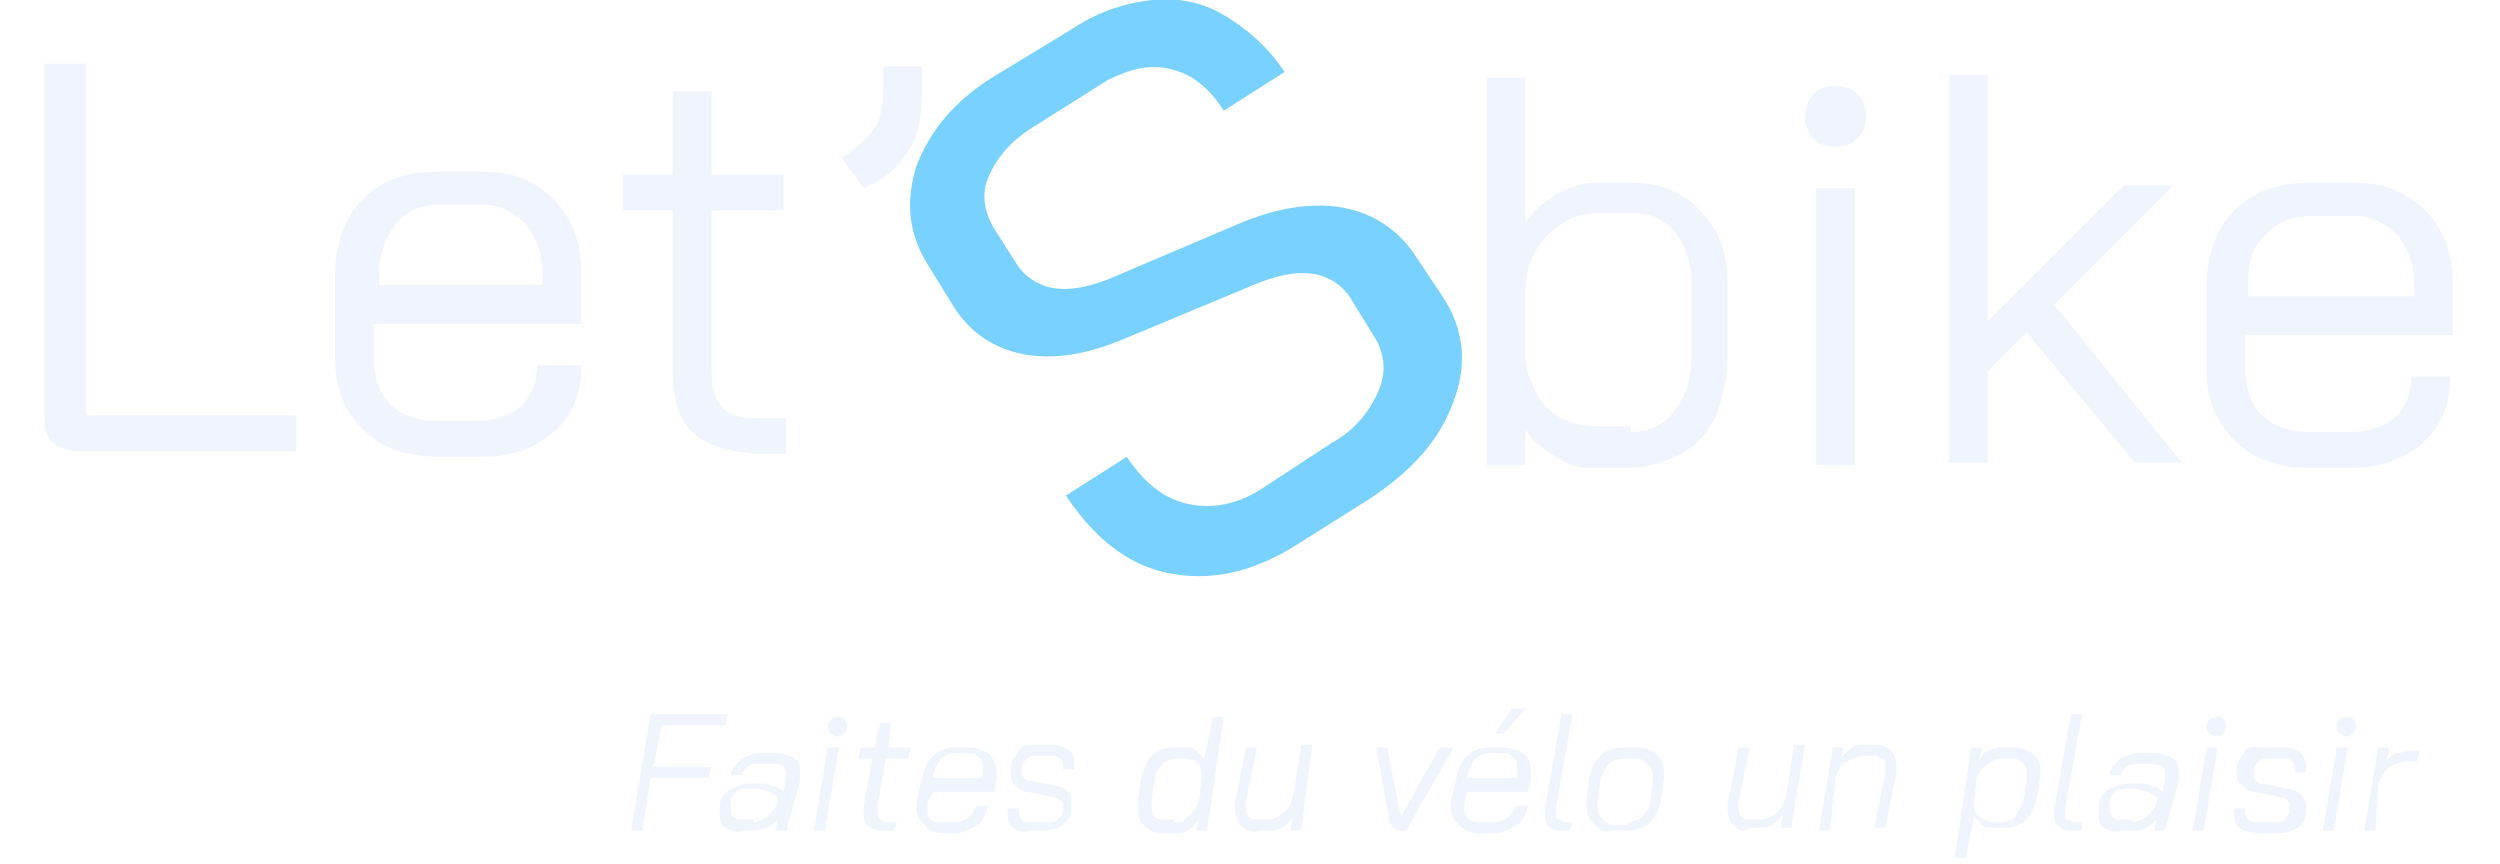
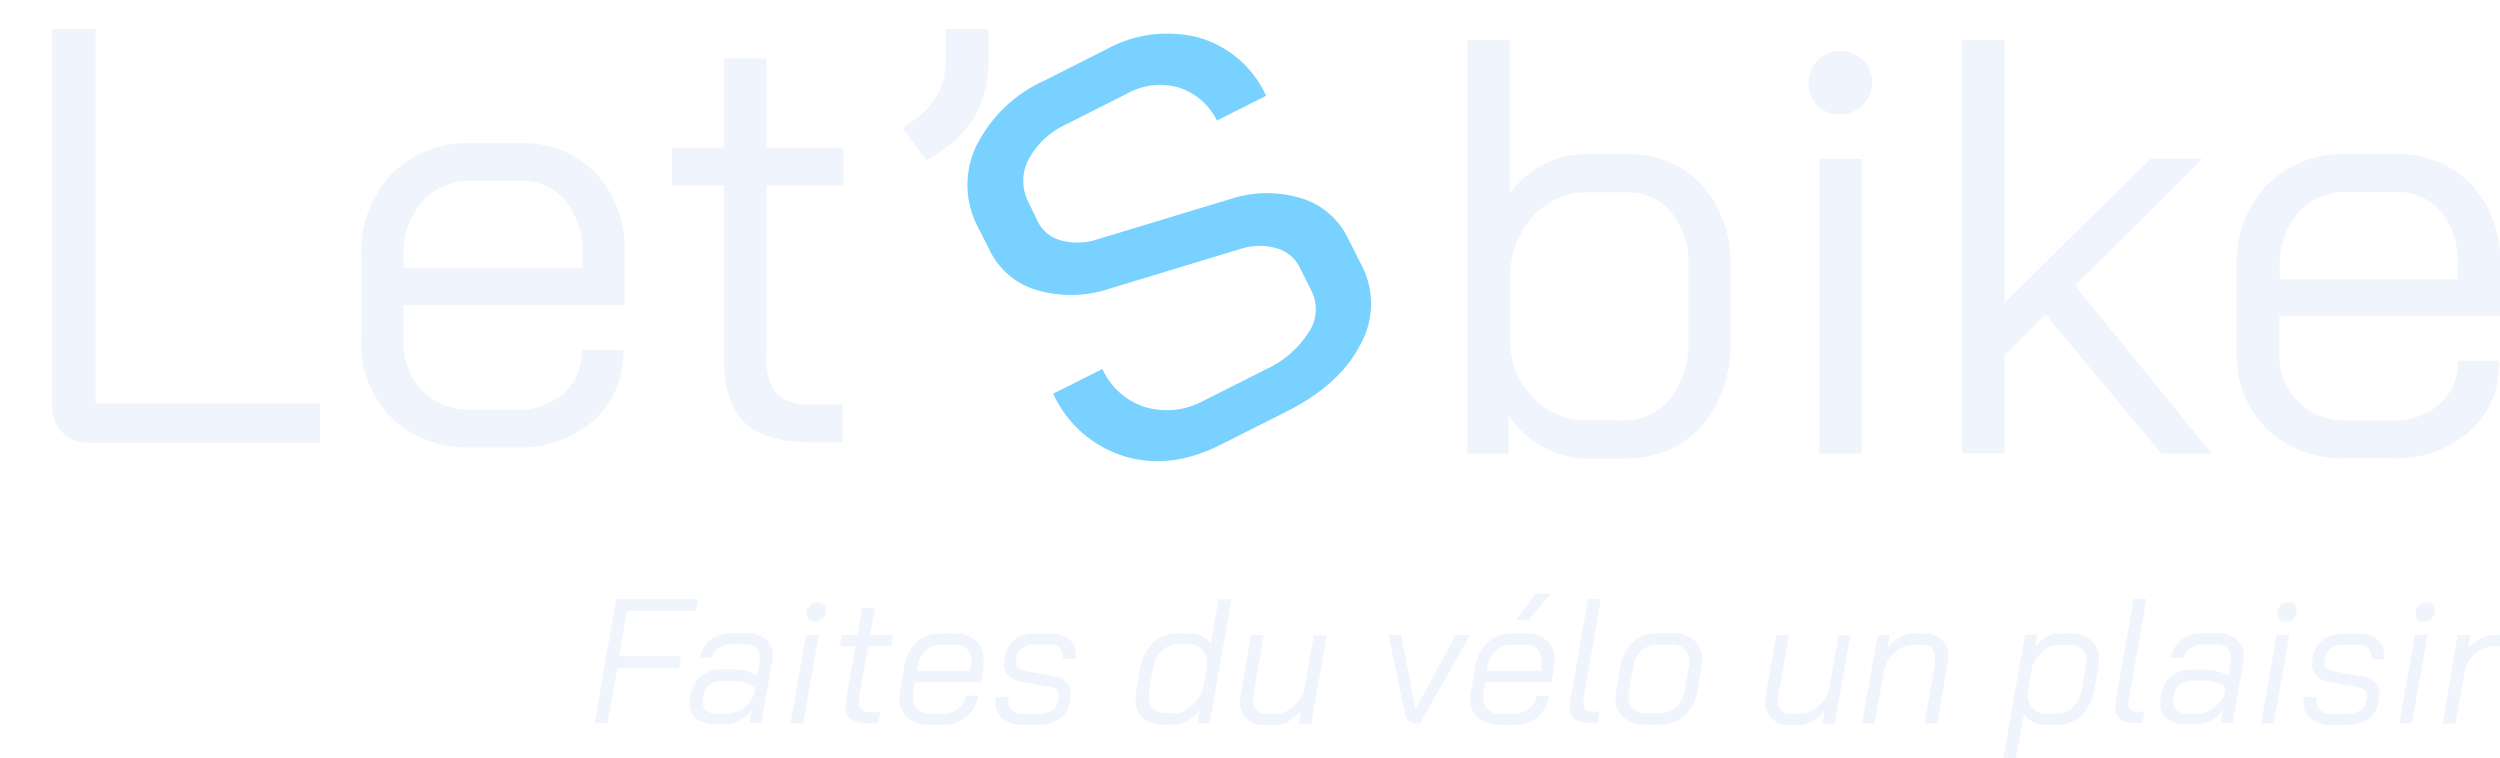
- <svg xmlns="http://www.w3.org/2000/svg" version="1.1" id="Calque_1" x="0px" y="0px" viewBox="0 0 90.3 31.2" style="enable-background:new 0 0 90.3 31.2;" xml:space="preserve">
-   <style type="text/css">
- 	.st0{fill:#F0F4FC;}
- 	.st1{fill:#78D1FF;}
- </style>
-   <g>
-     <path class="st0" d="M1.9,16c-0.2-0.2-0.3-0.5-0.3-1V2.3h1.5V15h7.6v1.3H2.9C2.5,16.3,2.2,16.2,1.9,16z" />
-     <path class="st0" d="M13.1,15.5c-0.7-0.7-1-1.5-1-2.6V10c0-1.1,0.3-2.1,1-2.8c0.7-0.7,1.6-1,2.7-1h1.6c1.1,0,1.9,0.3,2.6,1   c0.7,0.7,1,1.6,1,2.7v1.8h-7.5v1.2c0,0.7,0.2,1.3,0.6,1.7c0.4,0.4,1,0.6,1.6,0.6h1.5c0.7,0,1.2-0.2,1.6-0.5   c0.4-0.4,0.6-0.9,0.6-1.5H21c0,1-0.3,1.8-1,2.4c-0.7,0.6-1.5,0.9-2.6,0.9h-1.5C14.7,16.5,13.8,16.2,13.1,15.5z M19.6,10.4V9.9   c0-0.7-0.2-1.3-0.6-1.8c-0.4-0.4-0.9-0.7-1.5-0.7h-1.6c-0.7,0-1.2,0.2-1.6,0.7c-0.4,0.5-0.6,1.1-0.6,1.8v0.4H19.6z" />
-     <path class="st0" d="M25,15.6c-0.5-0.5-0.7-1.2-0.7-2.2V7.6h-1.8V6.3h1.8v-3h1.4v3h2.6v1.3h-2.6v5.8c0,0.6,0.1,1,0.4,1.3   c0.2,0.3,0.6,0.4,1.2,0.4h1.1v1.3h-1.1C26.3,16.3,25.5,16.1,25,15.6z" />
-     <path class="st0" d="M30.4,5.7l0.3-0.2c0.4-0.3,0.7-0.6,0.9-0.9s0.3-0.8,0.3-1.2v-1h1.4v1c0,0.7-0.1,1.4-0.4,1.9   c-0.3,0.5-0.7,1-1.3,1.3l-0.4,0.2L30.4,5.7z" />
-   </g>
-   <g>
-     <path class="st0" d="M56.2,16.5c-0.5-0.3-0.9-0.6-1.1-1v1.3h-1.4v-14h1.4v5.2c0.3-0.4,0.7-0.7,1.1-1c0.5-0.2,0.9-0.4,1.4-0.4H59   c0.7,0,1.3,0.2,1.8,0.5c0.5,0.3,0.9,0.8,1.2,1.3c0.3,0.6,0.4,1.2,0.4,1.9v2.6c0,0.8-0.2,1.5-0.4,2.1c-0.3,0.6-0.7,1.1-1.3,1.4   s-1.2,0.5-1.9,0.5h-1.4C57.1,16.9,56.6,16.8,56.2,16.5z M58.9,15.6c0.6,0,1.2-0.2,1.6-0.8c0.4-0.5,0.6-1.1,0.6-2v-2.6   c0-0.7-0.2-1.3-0.6-1.8c-0.4-0.5-0.9-0.7-1.5-0.7h-1.3c-0.7,0-1.3,0.3-1.8,0.8s-0.8,1.2-0.8,2v2.4c0,0.5,0.2,0.9,0.4,1.3   s0.5,0.7,0.9,0.9s0.8,0.3,1.2,0.3H58.9z" />
-     <path class="st0" d="M65.5,5c-0.2-0.2-0.3-0.5-0.3-0.8c0-0.3,0.1-0.6,0.3-0.8c0.2-0.2,0.5-0.3,0.8-0.3c0.3,0,0.6,0.1,0.8,0.3   c0.2,0.2,0.3,0.5,0.3,0.8c0,0.3-0.1,0.6-0.3,0.8c-0.2,0.2-0.5,0.3-0.8,0.3C65.9,5.3,65.7,5.2,65.5,5z M65.5,6.8H67v10h-1.4V6.8z" />
-     <path class="st0" d="M77.1,16.7L73.2,12l-1.4,1.4v3.3h-1.4v-14h1.4v8.9l4.9-4.9h1.8L74.2,11l4.6,5.7H77.1z" />
-     <path class="st0" d="M80.7,15.9c-0.7-0.7-1-1.5-1-2.6v-2.9c0-1.1,0.3-2.1,1-2.8c0.7-0.7,1.6-1,2.7-1H85c1.1,0,1.9,0.3,2.6,1   c0.7,0.7,1,1.6,1,2.7v1.8h-7.5v1.2c0,0.7,0.2,1.3,0.6,1.7c0.4,0.4,1,0.6,1.7,0.6h1.5c0.7,0,1.2-0.2,1.6-0.5   c0.4-0.4,0.6-0.9,0.6-1.5h1.4c0,1-0.3,1.8-1,2.4c-0.7,0.6-1.5,0.9-2.6,0.9h-1.5C82.3,16.9,81.4,16.6,80.7,15.9z M87.2,10.8v-0.5   c0-0.7-0.2-1.3-0.6-1.8c-0.4-0.4-0.9-0.7-1.5-0.7h-1.6c-0.7,0-1.2,0.2-1.7,0.7s-0.6,1.1-0.6,1.8v0.4H87.2z" />
-   </g>
-   <g>
-     <path class="st1" d="M42.2,20.7c-1.5-0.3-2.7-1.3-3.7-2.8l2.2-1.4c0.6,0.9,1.3,1.5,2.2,1.7c0.9,0.2,1.8,0,2.6-0.5l2.6-1.7   c0.9-0.5,1.4-1.2,1.7-1.9c0.3-0.7,0.2-1.4-0.2-2l-0.8-1.3c-0.3-0.5-0.8-0.8-1.3-0.9c-0.6-0.1-1.2,0-2,0.3l-4.8,2   c-1.4,0.6-2.6,0.8-3.7,0.6s-2-0.8-2.6-1.8l-0.8-1.3c-0.8-1.2-0.9-2.4-0.5-3.7c0.5-1.3,1.4-2.4,2.9-3.3L38.8,1   c0.9-0.6,1.9-0.9,2.8-1c1-0.1,1.9,0.1,2.7,0.6s1.5,1.1,2.1,2l-2.2,1.4c-0.5-0.8-1.1-1.3-1.9-1.5c-0.8-0.2-1.5,0-2.3,0.4l-2.7,1.7   c-0.8,0.5-1.3,1.1-1.6,1.8S35.6,7.8,36,8.4l0.7,1.1c0.3,0.5,0.8,0.8,1.3,0.9c0.6,0.1,1.2,0,2-0.3l4.7-2c1.4-0.6,2.7-0.8,3.8-0.6   c1.1,0.2,2,0.8,2.6,1.7l1,1.5c0.8,1.2,0.9,2.5,0.4,3.8C52,15.9,51,17,49.5,18l-2.7,1.7C45.2,20.7,43.7,21,42.2,20.7z" />
-   </g>
-   <g>
-     <path class="st0" d="M23.5,25.8h2.8l-0.1,0.4h-2.3l-0.3,1.5h2.1l-0.1,0.4h-2.1L23.2,30h-0.4L23.5,25.8z" />
-     <path class="st0" d="M26.2,29.9c-0.2-0.1-0.2-0.3-0.2-0.5c0,0,0-0.1,0-0.1l0-0.2c0-0.3,0.2-0.5,0.4-0.6c0.2-0.1,0.4-0.2,0.7-0.2   h0.4c0.1,0,0.3,0,0.4,0.1c0.2,0,0.3,0.1,0.4,0.2l0.1-0.5c0-0.1,0-0.1,0-0.1c0-0.1,0-0.2-0.1-0.3s-0.2-0.1-0.4-0.1h-0.5   c-0.2,0-0.3,0-0.4,0.1c-0.1,0.1-0.2,0.2-0.2,0.3h-0.4c0-0.2,0.2-0.4,0.4-0.6c0.2-0.1,0.4-0.2,0.7-0.2h0.5c0.3,0,0.5,0.1,0.7,0.2   s0.2,0.3,0.2,0.6c0,0.1,0,0.1,0,0.2L28.4,30H28l0.1-0.4c-0.1,0.1-0.3,0.3-0.4,0.3s-0.3,0.1-0.4,0.1h-0.4   C26.6,30.1,26.4,30,26.2,29.9z M27.2,29.7c0.2,0,0.4-0.1,0.5-0.2s0.3-0.3,0.4-0.5l0-0.2c-0.1-0.1-0.2-0.1-0.3-0.2   c-0.1,0-0.3-0.1-0.4-0.1h-0.4c-0.2,0-0.3,0-0.4,0.1c-0.1,0.1-0.2,0.2-0.2,0.3l0,0.2c0,0,0,0.1,0,0.1c0,0.1,0,0.2,0.1,0.3   c0.1,0.1,0.2,0.1,0.3,0.1H27.2z" />
-     <path class="st0" d="M29.9,27h0.4l-0.5,3h-0.4L29.9,27z M30,26.5c0,0-0.1-0.1-0.1-0.2c0-0.1,0-0.2,0.1-0.3c0.1-0.1,0.2-0.1,0.3-0.1   c0.1,0,0.2,0,0.2,0.1c0,0,0.1,0.1,0.1,0.2c0,0.1,0,0.2-0.1,0.3c-0.1,0.1-0.2,0.1-0.3,0.1C30.1,26.6,30.1,26.5,30,26.5z" />
-     <path class="st0" d="M31.4,29.9c-0.1-0.1-0.2-0.2-0.2-0.5c0-0.1,0-0.2,0-0.3l0.3-1.7h-0.5l0.1-0.4h0.5l0.2-0.9h0.4L32.1,27h0.8   l-0.1,0.4H32l-0.3,1.7c0,0,0,0.1,0,0.2c0,0.1,0,0.2,0.1,0.3s0.2,0.1,0.3,0.1h0.3L32.3,30H32C31.8,30,31.6,30,31.4,29.9z" />
-     <path class="st0" d="M33.4,29.8c-0.2-0.2-0.3-0.4-0.3-0.6c0-0.1,0-0.1,0-0.2l0.2-0.9c0.1-0.4,0.2-0.6,0.4-0.8   c0.2-0.2,0.5-0.3,0.8-0.3H35c0.3,0,0.5,0.1,0.7,0.2c0.2,0.2,0.3,0.4,0.3,0.7c0,0.1,0,0.1,0,0.2l-0.1,0.5h-2.2L33.5,29   c0,0,0,0.1,0,0.2c0,0.2,0,0.3,0.1,0.4c0.1,0.1,0.2,0.1,0.4,0.1h0.5c0.2,0,0.4-0.1,0.5-0.2c0.1-0.1,0.2-0.3,0.3-0.4h0.4   c-0.1,0.3-0.2,0.6-0.4,0.7s-0.5,0.3-0.8,0.3h-0.5C33.8,30.1,33.5,30,33.4,29.8z M35.5,28.2l0-0.2c0-0.1,0-0.1,0-0.2   c0-0.2,0-0.3-0.1-0.4c-0.1-0.1-0.2-0.2-0.4-0.2h-0.5c-0.2,0-0.4,0.1-0.5,0.2s-0.2,0.3-0.3,0.6l0,0.1H35.5z" />
-     <path class="st0" d="M36.6,29.9c-0.2-0.1-0.2-0.3-0.2-0.5c0-0.1,0-0.1,0-0.2h0.4c0,0.1,0,0.1,0,0.1c0,0.1,0,0.2,0.1,0.3   s0.2,0.1,0.4,0.1h0.5c0.2,0,0.3,0,0.4-0.1c0.1-0.1,0.2-0.2,0.2-0.3l0-0.2c0,0,0,0,0,0c0-0.1,0-0.1-0.1-0.2c-0.1,0-0.1-0.1-0.2-0.1   l-1-0.2c-0.2,0-0.3-0.1-0.4-0.2c-0.1-0.1-0.2-0.2-0.2-0.4c0,0,0-0.1,0-0.1l0-0.2c0-0.2,0.2-0.4,0.3-0.6s0.4-0.2,0.7-0.2h0.5   c0.3,0,0.5,0.1,0.6,0.2c0.2,0.1,0.2,0.3,0.2,0.5c0,0.1,0,0.1,0,0.2h-0.4c0,0,0-0.1,0-0.1c0-0.1,0-0.2-0.1-0.3   c-0.1-0.1-0.2-0.1-0.3-0.1h-0.5c-0.2,0-0.3,0-0.4,0.1c-0.1,0.1-0.2,0.2-0.2,0.3l0,0.2c0,0.1,0,0.1,0.1,0.2c0.1,0.1,0.1,0.1,0.2,0.1   l1,0.2c0.2,0,0.3,0.1,0.4,0.2c0.1,0.1,0.1,0.2,0.1,0.4c0,0,0,0.1,0,0.1l0,0.2c0,0.2-0.2,0.4-0.3,0.5c-0.2,0.1-0.4,0.2-0.7,0.2h-0.5   C37,30.1,36.7,30,36.6,29.9z" />
-     <path class="st0" d="M41.3,29.8c-0.2-0.2-0.2-0.4-0.2-0.6c0-0.1,0-0.2,0-0.3l0.1-0.7c0.1-0.4,0.2-0.7,0.4-0.9   c0.2-0.2,0.5-0.3,0.8-0.3h0.4c0.2,0,0.3,0,0.4,0.1c0.1,0.1,0.2,0.2,0.3,0.3l0.3-1.5h0.4L43.6,30h-0.4l0.1-0.4   c-0.1,0.1-0.2,0.3-0.4,0.4c-0.1,0.1-0.3,0.1-0.4,0.1H42C41.7,30.1,41.5,30,41.3,29.8z M42.4,29.7c0.1,0,0.3,0,0.4-0.1   c0.1-0.1,0.2-0.2,0.3-0.3c0.1-0.1,0.2-0.3,0.2-0.4l0.1-0.8c0-0.2,0-0.4-0.1-0.5c-0.1-0.1-0.3-0.2-0.4-0.2h-0.4   c-0.2,0-0.4,0.1-0.5,0.2c-0.2,0.2-0.3,0.4-0.3,0.6l-0.1,0.7c0,0.1,0,0.1,0,0.2c0,0.2,0,0.3,0.1,0.4c0.1,0.1,0.2,0.1,0.4,0.1H42.4z" />
-     <path class="st0" d="M44.8,29.8c-0.1-0.1-0.2-0.3-0.2-0.6c0-0.1,0-0.1,0-0.2l0.4-2h0.4l-0.4,2c0,0.1,0,0.1,0,0.2   c0,0.1,0,0.2,0.1,0.3s0.2,0.1,0.3,0.1h0.4c0.2,0,0.4-0.1,0.5-0.2c0.2-0.1,0.3-0.3,0.4-0.6l0.3-1.9h0.4L47,30h-0.4l0.1-0.5   c-0.1,0.2-0.3,0.3-0.4,0.4c-0.2,0.1-0.3,0.1-0.4,0.1h-0.4C45.2,30.1,45,30,44.8,29.8z" />
-     <path class="st0" d="M50.2,29.7L49.7,27h0.4l0.5,2.5h0l1.4-2.5h0.5l-1.7,3h-0.2C50.4,30,50.3,29.9,50.2,29.7z" />
-     <path class="st0" d="M52.7,29.8c-0.2-0.2-0.3-0.4-0.3-0.6c0-0.1,0-0.1,0-0.2l0.2-0.9c0.1-0.4,0.2-0.6,0.4-0.8s0.5-0.3,0.8-0.3h0.5   c0.3,0,0.5,0.1,0.7,0.2s0.3,0.4,0.3,0.7c0,0.1,0,0.1,0,0.2l-0.1,0.5h-2.2L52.9,29c0,0,0,0.1,0,0.2c0,0.2,0,0.3,0.2,0.4   c0.1,0.1,0.2,0.1,0.4,0.1h0.5c0.2,0,0.4-0.1,0.5-0.2c0.1-0.1,0.2-0.3,0.3-0.4h0.4c-0.1,0.3-0.2,0.6-0.4,0.7s-0.5,0.3-0.8,0.3h-0.5   C53.1,30.1,52.9,30,52.7,29.8z M54.8,28.2l0-0.2c0-0.1,0-0.1,0-0.2c0-0.2,0-0.3-0.1-0.4c-0.1-0.1-0.2-0.2-0.4-0.2h-0.5   c-0.2,0-0.4,0.1-0.5,0.2c-0.1,0.1-0.2,0.3-0.3,0.6l0,0.1H54.8z M54.6,25.6h0.5l-0.8,0.9H54L54.6,25.6z" />
-     <path class="st0" d="M56,29.9c-0.1-0.1-0.2-0.2-0.2-0.4c0-0.1,0-0.2,0-0.3l0.6-3.4h0.4l-0.6,3.4c0,0.1,0,0.1,0,0.2   c0,0.1,0,0.2,0.1,0.2s0.1,0.1,0.3,0.1h0.2L56.7,30h-0.2C56.3,30,56.1,30,56,29.9z" />
-     <path class="st0" d="M57.6,29.8c-0.2-0.2-0.3-0.4-0.3-0.7c0-0.1,0-0.1,0-0.2l0.1-0.8c0.1-0.4,0.2-0.6,0.4-0.8s0.5-0.3,0.8-0.3h0.5   c0.3,0,0.6,0.1,0.7,0.2c0.2,0.2,0.3,0.4,0.3,0.7c0,0.1,0,0.1,0,0.2l-0.1,0.8c-0.1,0.4-0.2,0.6-0.4,0.8c-0.2,0.2-0.5,0.3-0.8,0.3   h-0.5C58,30.1,57.8,30,57.6,29.8z M58.8,29.7c0.2,0,0.4-0.1,0.5-0.2s0.3-0.3,0.3-0.5l0.1-0.8c0-0.1,0-0.1,0-0.2   c0-0.2-0.1-0.3-0.2-0.4c-0.1-0.1-0.2-0.2-0.4-0.2h-0.5c-0.2,0-0.4,0.1-0.5,0.2c-0.1,0.1-0.2,0.3-0.3,0.6l-0.1,0.8   c0,0.1,0,0.1,0,0.2c0,0.2,0.1,0.3,0.2,0.4c0.1,0.1,0.2,0.2,0.4,0.2H58.8z" />
-     <path class="st0" d="M62.6,29.8c-0.1-0.1-0.2-0.3-0.2-0.6c0-0.1,0-0.1,0-0.2l0.4-2h0.4l-0.4,2c0,0.1,0,0.1,0,0.2   c0,0.1,0,0.2,0.1,0.3c0.1,0.1,0.2,0.1,0.3,0.1h0.4c0.2,0,0.4-0.1,0.5-0.2c0.2-0.1,0.3-0.3,0.4-0.6l0.3-1.9h0.4l-0.5,3h-0.4l0.1-0.5   c-0.1,0.2-0.3,0.3-0.4,0.4c-0.2,0.1-0.3,0.1-0.4,0.1h-0.4C63,30.1,62.8,30,62.6,29.8z" />
-     <path class="st0" d="M66.2,27h0.4l-0.1,0.4c0.1-0.2,0.3-0.3,0.4-0.4c0.2-0.1,0.3-0.1,0.4-0.1h0.4c0.3,0,0.5,0.1,0.6,0.2   c0.1,0.1,0.2,0.3,0.2,0.6c0,0.1,0,0.1,0,0.2l-0.4,2h-0.4l0.4-2c0,0,0-0.1,0-0.2c0-0.1,0-0.3-0.1-0.3s-0.2-0.1-0.3-0.1h-0.4   c-0.2,0-0.4,0.1-0.6,0.2c-0.2,0.1-0.3,0.3-0.4,0.6L66.1,30h-0.4L66.2,27z" />
-     <path class="st0" d="M71.2,27h0.4l-0.1,0.4c0.1-0.1,0.2-0.3,0.4-0.3c0.1-0.1,0.3-0.1,0.4-0.1h0.4c0.3,0,0.5,0.1,0.7,0.2   c0.2,0.2,0.3,0.4,0.3,0.6c0,0,0,0.1,0,0.2l-0.1,0.7c-0.1,0.4-0.2,0.7-0.4,0.9c-0.2,0.2-0.5,0.3-0.8,0.3h-0.4c-0.2,0-0.3,0-0.4-0.1   c-0.1-0.1-0.2-0.2-0.3-0.3l-0.3,1.5h-0.4L71.2,27z M72.3,29.7c0.2,0,0.4-0.1,0.5-0.2c0.1-0.2,0.2-0.4,0.3-0.6l0.1-0.7   c0-0.1,0-0.1,0-0.2c0-0.2,0-0.3-0.1-0.4c-0.1-0.1-0.2-0.2-0.4-0.2h-0.4c-0.2,0-0.3,0.1-0.5,0.2s-0.3,0.3-0.4,0.5L71.3,29   c0,0.2,0,0.4,0.2,0.5s0.3,0.2,0.5,0.2H72.3z" />
-     <path class="st0" d="M74.4,29.9c-0.1-0.1-0.2-0.2-0.2-0.4c0-0.1,0-0.2,0-0.3l0.6-3.4h0.4l-0.6,3.4c0,0.1,0,0.1,0,0.2   c0,0.1,0,0.2,0.1,0.2s0.1,0.1,0.3,0.1h0.2L75.2,30H75C74.7,30,74.6,30,74.4,29.9z" />
-     <path class="st0" d="M76,29.9c-0.2-0.1-0.2-0.3-0.2-0.5c0,0,0-0.1,0-0.1l0-0.2c0-0.3,0.2-0.5,0.4-0.6c0.2-0.1,0.4-0.2,0.7-0.2h0.4   c0.1,0,0.3,0,0.4,0.1c0.2,0,0.3,0.1,0.4,0.2l0.1-0.5c0-0.1,0-0.1,0-0.1c0-0.1,0-0.2-0.1-0.3c-0.1-0.1-0.2-0.1-0.4-0.1h-0.5   c-0.2,0-0.3,0-0.4,0.1s-0.2,0.2-0.2,0.3h-0.4c0-0.2,0.2-0.4,0.4-0.6c0.2-0.1,0.4-0.2,0.7-0.2h0.5c0.3,0,0.5,0.1,0.7,0.2   s0.2,0.3,0.2,0.6c0,0.1,0,0.1,0,0.2L78.2,30h-0.4l0.1-0.4c-0.1,0.1-0.3,0.3-0.4,0.3c-0.1,0.1-0.3,0.1-0.5,0.1h-0.4   C76.4,30.1,76.2,30,76,29.9z M77,29.7c0.2,0,0.4-0.1,0.5-0.2c0.2-0.1,0.3-0.3,0.4-0.5l0-0.2c-0.1-0.1-0.2-0.1-0.3-0.2   c-0.1,0-0.3-0.1-0.4-0.1h-0.4c-0.2,0-0.3,0-0.4,0.1c-0.1,0.1-0.2,0.2-0.2,0.3l0,0.2c0,0,0,0.1,0,0.1c0,0.1,0,0.2,0.1,0.3   c0.1,0.1,0.2,0.1,0.3,0.1H77z" />
-     <path class="st0" d="M79.7,27h0.4l-0.5,3h-0.4L79.7,27z M79.8,26.5c0,0-0.1-0.1-0.1-0.2c0-0.1,0-0.2,0.1-0.3   c0.1-0.1,0.2-0.1,0.3-0.1c0.1,0,0.2,0,0.2,0.1c0.1,0,0.1,0.1,0.1,0.2c0,0.1,0,0.2-0.1,0.3c-0.1,0.1-0.2,0.1-0.3,0.1   C79.9,26.6,79.9,26.5,79.8,26.5z" />
-     <path class="st0" d="M80.9,29.9c-0.2-0.1-0.2-0.3-0.2-0.5c0-0.1,0-0.1,0-0.2h0.4c0,0.1,0,0.1,0,0.1c0,0.1,0,0.2,0.1,0.3   c0.1,0.1,0.2,0.1,0.4,0.1h0.5c0.2,0,0.3,0,0.4-0.1c0.1-0.1,0.2-0.2,0.2-0.3l0-0.2c0,0,0,0,0,0c0-0.1,0-0.1-0.1-0.2   s-0.1-0.1-0.2-0.1l-1-0.2c-0.2,0-0.3-0.1-0.4-0.2c-0.1-0.1-0.2-0.2-0.2-0.4c0,0,0-0.1,0-0.1l0-0.2c0-0.2,0.2-0.4,0.3-0.6   S81.7,27,82,27h0.5c0.3,0,0.5,0.1,0.6,0.2s0.2,0.3,0.2,0.5c0,0.1,0,0.1,0,0.2h-0.4c0,0,0-0.1,0-0.1c0-0.1,0-0.2-0.1-0.3   c-0.1-0.1-0.2-0.1-0.3-0.1H82c-0.2,0-0.3,0-0.4,0.1c-0.1,0.1-0.2,0.2-0.2,0.3l0,0.2c0,0.1,0,0.1,0.1,0.2c0.1,0.1,0.1,0.1,0.2,0.1   l1,0.2c0.2,0,0.3,0.1,0.4,0.2c0.1,0.1,0.2,0.2,0.2,0.4c0,0,0,0.1,0,0.1l0,0.2c0,0.2-0.2,0.4-0.3,0.5c-0.2,0.1-0.4,0.2-0.7,0.2h-0.5   C81.3,30.1,81,30,80.9,29.9z" />
-     <path class="st0" d="M84.4,27h0.4l-0.5,3h-0.4L84.4,27z M84.5,26.5c0,0-0.1-0.1-0.1-0.2c0-0.1,0-0.2,0.1-0.3   c0.1-0.1,0.2-0.1,0.3-0.1c0.1,0,0.2,0,0.2,0.1c0.1,0,0.1,0.1,0.1,0.2c0,0.1,0,0.2-0.1,0.3c-0.1,0.1-0.2,0.1-0.3,0.1   C84.6,26.6,84.6,26.5,84.5,26.5z" />
-     <path class="st0" d="M85.9,27h0.4l-0.1,0.5c0.1-0.1,0.2-0.3,0.4-0.3s0.3-0.1,0.5-0.1h0.3l-0.1,0.4h-0.3c-0.3,0-0.5,0.1-0.7,0.2   c-0.2,0.2-0.3,0.4-0.4,0.6L85.8,30h-0.4L85.9,27z" />
-   </g>
+ <svg xmlns="http://www.w3.org/2000/svg" id="Calque_1" data-name="Calque 1" viewBox="0 0 254 77">
+   <defs>
+     <style>.cls-1{fill:#f0f4fc;}.cls-2{fill:#78d1ff;}</style>
+   </defs>
+   <path class="cls-1" d="M6.29,43.92a3.89,3.89,0,0,1-1-2.88V2.94H9.71V41h22.8v4H9.17A3.89,3.89,0,0,1,6.29,43.92Z" />
+   <path class="cls-1" d="M39.77,42.45a10.49,10.49,0,0,1-3.06-7.89V26a11.42,11.42,0,0,1,3.06-8.31,10.78,10.78,0,0,1,8.1-3.15h4.92a10.24,10.24,0,0,1,7.74,3.06,11.2,11.2,0,0,1,2.94,8.1V31H41v3.6a7,7,0,0,0,1.89,5.07,6.58,6.58,0,0,0,4.95,1.95h4.56a7.05,7.05,0,0,0,4.86-1.65,5.6,5.6,0,0,0,1.86-4.41h4.2a9.23,9.23,0,0,1-3,7.17,11.31,11.31,0,0,1-7.92,2.73H47.87A11.14,11.14,0,0,1,39.77,42.45ZM59.15,27.24V25.68a7.83,7.83,0,0,0-1.74-5.31,5.81,5.81,0,0,0-4.62-2H47.87a6.34,6.34,0,0,0-4.95,2.1A7.94,7.94,0,0,0,41,26v1.26Z" />
+   <path class="cls-1" d="M75.62,42.9q-2.07-2-2.07-6.72V18.84H68.27V15h5.28V5.94h4.32V15h7.8v3.84h-7.8V36.18a5.51,5.51,0,0,0,1,3.78,4.6,4.6,0,0,0,3.51,1.14h3.24v3.84H82.43Q77.69,44.94,75.62,42.9Z" />
+   <path class="cls-1" d="M91.67,13l.9-.6a8,8,0,0,0,2.67-2.79,7.57,7.57,0,0,0,.87-3.69V2.94h4.32V5.88a11.88,11.88,0,0,1-1.26,5.7,11,11,0,0,1-3.9,4l-1.14.72Z" />
+   <path class="cls-2" d="M114.3,46.38A11.77,11.77,0,0,1,107,40l5-2.51a7.17,7.17,0,0,0,4.37,3.88,7.83,7.83,0,0,0,6-.7l6.22-3.13a10.14,10.14,0,0,0,4.37-3.77,4.19,4.19,0,0,0,.29-4.22L132,27.08a3.65,3.65,0,0,0-2.28-1.85,6.18,6.18,0,0,0-3.49,0l-13.44,4.08a12.33,12.33,0,0,1-7.39.18,7.68,7.68,0,0,1-4.82-4l-1.19-2.36a9.15,9.15,0,0,1-.22-8.26,14.26,14.26,0,0,1,7-6.71l6.14-3.1a12.84,12.84,0,0,1,9.5-1.24,10.82,10.82,0,0,1,6.83,5.91l-5,2.52a6.51,6.51,0,0,0-3.89-3.36,6.8,6.8,0,0,0-5.2.6l-6.15,3.1a8.23,8.23,0,0,0-3.91,3.62,4.7,4.7,0,0,0,0,4.33l1,2.07a3.62,3.62,0,0,0,2.4,1.84,6.37,6.37,0,0,0,3.72-.17l13.37-4.05a11.93,11.93,0,0,1,7.16-.11,7.77,7.77,0,0,1,4.77,4l1.44,2.86a8.42,8.42,0,0,1-.12,8q-2.1,4.11-7.53,6.84l-6.22,3.13Q119.13,47.81,114.3,46.38Z" />
+   <path class="cls-1" d="M156.69,45.33a9.36,9.36,0,0,1-3.42-3.09v3.84h-4.2v-42h4.32v15.6a9.45,9.45,0,0,1,3.39-2.94,9.16,9.16,0,0,1,4.29-1.08h4.26a10.42,10.42,0,0,1,5.43,1.41,9.87,9.87,0,0,1,3.72,4,12.31,12.31,0,0,1,1.35,5.85v7.74a13.78,13.78,0,0,1-1.35,6.24,10.14,10.14,0,0,1-3.78,4.2,10.46,10.46,0,0,1-5.61,1.5h-4.2A8.71,8.71,0,0,1,156.69,45.33ZM165,42.72a5.8,5.8,0,0,0,4.71-2.25,9,9,0,0,0,1.83-5.85V26.88a7.86,7.86,0,0,0-1.77-5.34,5.73,5.73,0,0,0-4.53-2h-4a7.19,7.19,0,0,0-5.34,2.28,9.12,9.12,0,0,0-2.46,6V35.1a8,8,0,0,0,1.2,3.84,8.28,8.28,0,0,0,2.76,2.76,6.72,6.72,0,0,0,3.54,1Z" />
+   <path class="cls-1" d="M184.65,10.74a3.17,3.17,0,0,1-.9-2.34,3.24,3.24,0,1,1,6.48,0,3.31,3.31,0,0,1-5.58,2.34Zm.18,5.4h4.32V46.08h-4.32Z" />
+   <path class="cls-1" d="M219.57,46.08,207.81,31.92l-4.14,4.14v10h-4.32v-42h4.32v26.7l14.82-14.64h5.28L210.81,29l13.92,17.1Z" />
+   <path class="cls-1" d="M230.31,43.59a10.49,10.49,0,0,1-3.06-7.89V27.12a11.42,11.42,0,0,1,3.06-8.31,10.78,10.78,0,0,1,8.1-3.15h4.92a10.24,10.24,0,0,1,7.74,3.06,11.2,11.2,0,0,1,2.94,8.1V32.1H231.57v3.6a7,7,0,0,0,1.89,5.07,6.58,6.58,0,0,0,4.95,1.95H243a7.05,7.05,0,0,0,4.86-1.65,5.6,5.6,0,0,0,1.86-4.41h4.2a9.23,9.23,0,0,1-3,7.17A11.31,11.31,0,0,1,243,46.56h-4.56A11.14,11.14,0,0,1,230.31,43.59Zm19.38-15.21V26.82A7.83,7.83,0,0,0,248,21.51a5.81,5.81,0,0,0-4.62-2h-4.92a6.34,6.34,0,0,0-4.95,2.1,7.94,7.94,0,0,0-1.89,5.52v1.26Z" />
+   <path class="cls-1" d="M62.61,60.88h8.28l-.19,1.19h-7l-.81,4.6h6.28L69,67.86H62.72l-1,5.62H60.4Z" />
+   <path class="cls-1" d="M70.8,73.05a1.8,1.8,0,0,1-.73-1.52c0-.09,0-.24,0-.43l.11-.59a2.85,2.85,0,0,1,1.05-1.84A3.41,3.41,0,0,1,73.4,68h1.15a5.37,5.37,0,0,1,1.3.19,3.19,3.19,0,0,1,1.09.48l.25-1.49a2.23,2.23,0,0,0,0-.36,1.28,1.28,0,0,0-.39-1,1.49,1.49,0,0,0-1-.36H74.35a2.29,2.29,0,0,0-1.31.36,1.41,1.41,0,0,0-.63,1h-1.3A2.74,2.74,0,0,1,72.2,65a3.45,3.45,0,0,1,2.15-.68h1.44a3.05,3.05,0,0,1,2,.61,2.1,2.1,0,0,1,.73,1.68,3,3,0,0,1-.06.56l-1.09,6.28H76.13l.22-1.26a4.22,4.22,0,0,1-1.19,1,2.64,2.64,0,0,1-1.35.37H72.73A3.1,3.1,0,0,1,70.8,73.05Zm3-.56A2.88,2.88,0,0,0,75.46,72a3.17,3.17,0,0,0,1.14-1.39l.13-.67a2.28,2.28,0,0,0-.91-.55,4.16,4.16,0,0,0-1.27-.2H73.4a2.1,2.1,0,0,0-1.27.36,1.53,1.53,0,0,0-.62,1l-.11.57a1.66,1.66,0,0,0,0,.29,1,1,0,0,0,.37.8,1.55,1.55,0,0,0,1,.3Z" />
+   <path class="cls-1" d="M81.89,64.5h1.3l-1.59,9H80.31Zm.3-1.57a.74.74,0,0,1-.23-.56,1.14,1.14,0,0,1,.32-.84,1.08,1.08,0,0,1,.82-.33.84.84,0,0,1,.6.21.75.75,0,0,1,.23.57,1.15,1.15,0,0,1-.32.84,1.11,1.11,0,0,1-.84.33A.82.82,0,0,1,82.19,62.93Z" />
+   <path class="cls-1" d="M86.45,73.05a1.6,1.6,0,0,1-.54-1.35,5,5,0,0,1,.09-.85l.91-5.2H85.33l.2-1.15h1.58l.49-2.72h1.29l-.48,2.72h2.34l-.2,1.15H88.21l-.92,5.2a3.25,3.25,0,0,0,0,.5.92.92,0,0,0,.26.76,1.43,1.43,0,0,0,.89.22h1l-.21,1.15h-1A2.82,2.82,0,0,1,86.45,73.05Z" />
+   <path class="cls-1" d="M92.2,72.91a2.39,2.39,0,0,1-.8-1.9,3.63,3.63,0,0,1,0-.65l.45-2.57a4.35,4.35,0,0,1,1.28-2.53,3.48,3.48,0,0,1,2.46-.91h1.48a2.93,2.93,0,0,1,2.07.74,2.55,2.55,0,0,1,.79,2,4.74,4.74,0,0,1,0,.65l-.27,1.58H92.93l-.18,1.08a2,2,0,0,0,0,.47,1.61,1.61,0,0,0,.45,1.2,1.71,1.71,0,0,0,1.24.44h1.37A2.42,2.42,0,0,0,97.34,72a2,2,0,0,0,.77-1.33h1.26a3.44,3.44,0,0,1-1.19,2.19,3.69,3.69,0,0,1-2.41.78H94.4A3.21,3.21,0,0,1,92.2,72.91Zm6.34-4.74.09-.47a2.48,2.48,0,0,0,.06-.54,1.73,1.73,0,0,0-.43-1.2,1.49,1.49,0,0,0-1.14-.46H95.64a2.24,2.24,0,0,0-1.6.61,2.93,2.93,0,0,0-.84,1.68l-.08.38Z" />
+   <path class="cls-1" d="M101.87,73a2,2,0,0,1-.74-1.64,2.81,2.81,0,0,1,.06-.56h1.26a2.23,2.23,0,0,0,0,.36,1.25,1.25,0,0,0,.4,1,1.56,1.56,0,0,0,1.09.36h1.57a2.58,2.58,0,0,0,1.32-.3,1.24,1.24,0,0,0,.63-.84l.12-.61a.52.52,0,0,0,0-.14.72.72,0,0,0-.23-.53,1.12,1.12,0,0,0-.6-.28l-3-.54a2.37,2.37,0,0,1-1.28-.61,1.48,1.48,0,0,1-.47-1.09,1.53,1.53,0,0,1,0-.3l.1-.6a2.69,2.69,0,0,1,1-1.71,3.39,3.39,0,0,1,2.07-.61h1.55a2.86,2.86,0,0,1,1.9.58,1.91,1.91,0,0,1,.69,1.55,2.61,2.61,0,0,1,0,.46H108a2,2,0,0,0,0-.28,1.12,1.12,0,0,0-.35-.87,1.37,1.37,0,0,0-1-.32h-1.55a2.11,2.11,0,0,0-1.19.32,1.41,1.41,0,0,0-.59.88l-.11.53a.63.63,0,0,0,.18.6,1.36,1.36,0,0,0,.72.35l3,.54a2.3,2.3,0,0,1,1.22.59,1.47,1.47,0,0,1,.45,1.08,2.63,2.63,0,0,1,0,.33l-.13.72a2.48,2.48,0,0,1-1,1.63,3.81,3.81,0,0,1-2.2.58H103.9A3.07,3.07,0,0,1,101.87,73Z" />
+   <path class="cls-1" d="M116.11,72.94a2.52,2.52,0,0,1-.74-1.93,5.35,5.35,0,0,1,.07-.83l.38-2.16a4.75,4.75,0,0,1,1.3-2.67,3.34,3.34,0,0,1,2.46-1h1.34a2.65,2.65,0,0,1,1.25.3,2.15,2.15,0,0,1,.85.78l.79-4.55h1.3l-2.21,12.6h-1.27l.24-1.33a4.49,4.49,0,0,1-1.2,1.07,2.47,2.47,0,0,1-1.27.4h-1.2A3,3,0,0,1,116.11,72.94Zm3.29-.47a2.15,2.15,0,0,0,1.17-.37,4,4,0,0,0,1.05-1,3.54,3.54,0,0,0,.61-1.23l.4-2.26a2.26,2.26,0,0,0-.45-1.55,1.56,1.56,0,0,0-1.3-.6h-1.26a2.18,2.18,0,0,0-1.61.7,3.3,3.3,0,0,0-.89,1.82l-.38,2.16a3.62,3.62,0,0,0,0,.63,1.78,1.78,0,0,0,.39,1.23,1.47,1.47,0,0,0,1.15.43Z" />
+   <path class="cls-1" d="M126.66,73a2.29,2.29,0,0,1-.67-1.74,5.16,5.16,0,0,1,.05-.67l1.07-6.06h1.29l-1.06,6.1a2.35,2.35,0,0,0,0,.52,1.41,1.41,0,0,0,.32,1,1.13,1.13,0,0,0,.88.36h1.12a2.59,2.59,0,0,0,1.65-.64,4,4,0,0,0,1.19-1.7l1-5.63h1.3l-1.59,9h-1.26l.26-1.37a5,5,0,0,1-1.26,1.1,2.64,2.64,0,0,1-1.28.41h-1.12A2.47,2.47,0,0,1,126.66,73Z" />
+   <path class="cls-1" d="M142.75,72.56l-1.68-8.06h1.3l1.44,7.56h0l4.1-7.56h1.44l-5.07,9h-.62C143.19,73.48,142.88,73.17,142.75,72.56Z" />
+   <path class="cls-1" d="M150.17,72.91a2.43,2.43,0,0,1-.8-1.9,3.66,3.66,0,0,1,.06-.65l.45-2.57a4.34,4.34,0,0,1,1.27-2.53,3.51,3.51,0,0,1,2.47-.91h1.48a2.93,2.93,0,0,1,2.07.74,2.58,2.58,0,0,1,.79,2,3.57,3.57,0,0,1-.06.65l-.27,1.58H150.9l-.18,1.08a2.83,2.83,0,0,0,0,.47,1.61,1.61,0,0,0,.45,1.2,1.71,1.71,0,0,0,1.24.44h1.37a2.43,2.43,0,0,0,1.57-.49,2,2,0,0,0,.77-1.33h1.26a3.48,3.48,0,0,1-1.19,2.19,3.69,3.69,0,0,1-2.41.78h-1.37A3.24,3.24,0,0,1,150.17,72.91Zm6.35-4.74.09-.47a3.29,3.29,0,0,0,0-.54,1.72,1.72,0,0,0-.42-1.2,1.49,1.49,0,0,0-1.14-.46h-1.48a2.22,2.22,0,0,0-1.6.61,2.93,2.93,0,0,0-.85,1.68l-.07.38Zm-.47-7.87h1.51L155.29,63h-1.22Z" />
+   <path class="cls-1" d="M160,73.1a1.47,1.47,0,0,1-.52-1.28,4.07,4.07,0,0,1,.08-.79l1.78-10.15h1.29L160.89,71a3,3,0,0,0,0,.49.77.77,0,0,0,.23.63,1.32,1.32,0,0,0,.78.18h.61l-.2,1.15h-.61A2.75,2.75,0,0,1,160,73.1Z" />
+   <path class="cls-1" d="M164.94,72.89a2.51,2.51,0,0,1-.81-2,6.7,6.7,0,0,1,.07-.7l.44-2.47a4.29,4.29,0,0,1,1.28-2.5,3.6,3.6,0,0,1,2.5-.9h1.47a3.21,3.21,0,0,1,2.24.73,2.49,2.49,0,0,1,.82,2,4.62,4.62,0,0,1-.07.7l-.43,2.47a4.23,4.23,0,0,1-1.3,2.5,3.64,3.64,0,0,1-2.52.9h-1.47A3.18,3.18,0,0,1,164.94,72.89Zm3.69-.42a2.4,2.4,0,0,0,1.65-.62,2.8,2.8,0,0,0,.87-1.63l.43-2.47a2.27,2.27,0,0,0,.06-.5,1.75,1.75,0,0,0-.47-1.27,1.7,1.7,0,0,0-1.28-.48h-1.47a2.36,2.36,0,0,0-1.65.6,2.76,2.76,0,0,0-.84,1.65l-.43,2.47a2.35,2.35,0,0,0-.05.52,1.7,1.7,0,0,0,.46,1.26,1.67,1.67,0,0,0,1.25.47Z" />
+   <path class="cls-1" d="M180,73a2.32,2.32,0,0,1-.66-1.74,5.16,5.16,0,0,1,.05-.67l1.06-6.06h1.3l-1.06,6.1a2.37,2.37,0,0,0-.06.52,1.41,1.41,0,0,0,.33,1,1.12,1.12,0,0,0,.88.36h1.12a2.54,2.54,0,0,0,1.64-.64,4.1,4.1,0,0,0,1.2-1.7l1-5.63H188l-1.59,9h-1.26l.25-1.37a4.67,4.67,0,0,1-1.26,1.1,2.58,2.58,0,0,1-1.27.41h-1.12A2.51,2.51,0,0,1,180,73Z" />
+   <path class="cls-1" d="M190.77,64.5H192l-.23,1.33A4.32,4.32,0,0,1,193,64.74a2.67,2.67,0,0,1,1.34-.39h1.15a2.42,2.42,0,0,1,1.79.64,2.32,2.32,0,0,1,.66,1.74,5.59,5.59,0,0,1-.05.68l-1.06,6.07h-1.3l1.08-6.1a2.72,2.72,0,0,0,0-.49,1.49,1.49,0,0,0-.33-1,1.14,1.14,0,0,0-.9-.37H194.3a2.64,2.64,0,0,0-1.66.67,3.7,3.7,0,0,0-1.17,1.71l-1,5.6h-1.29Z" />
+   <path class="cls-1" d="M205.75,64.5H207l-.22,1.22a4,4,0,0,1,1.11-1,2.28,2.28,0,0,1,1.18-.37h1.29a3.1,3.1,0,0,1,2.14.71,2.49,2.49,0,0,1,.78,1.92,5.49,5.49,0,0,1-.07.72l-.4,2.21a4.87,4.87,0,0,1-1.3,2.73,3.4,3.4,0,0,1-2.46,1h-1.3a2.65,2.65,0,0,1-1.27-.31,2,2,0,0,1-.85-.82l-.81,4.57h-1.3Zm3.27,8a2.19,2.19,0,0,0,1.63-.68,3.52,3.52,0,0,0,.88-1.88l.39-2.21a2.37,2.37,0,0,0,.06-.52,1.7,1.7,0,0,0-.44-1.23,1.58,1.58,0,0,0-1.2-.45h-1.26a2.33,2.33,0,0,0-1.47.58,3.91,3.91,0,0,0-1.11,1.51l-.48,2.7a2.25,2.25,0,0,0,.46,1.59,1.69,1.69,0,0,0,1.36.59Z" />
+   <path class="cls-1" d="M215.44,73.1a1.49,1.49,0,0,1-.51-1.28A4.07,4.07,0,0,1,215,71l1.78-10.15h1.3L216.3,71a2.25,2.25,0,0,0-.06.49.74.74,0,0,0,.24.63,1.26,1.26,0,0,0,.77.18h.61l-.2,1.15h-.61A2.75,2.75,0,0,1,215.44,73.1Z" />
+   <path class="cls-1" d="M220.22,73.05a1.81,1.81,0,0,1-.74-1.52,2.93,2.93,0,0,1,0-.43l.11-.59a2.85,2.85,0,0,1,1.05-1.84,3.4,3.4,0,0,1,2.13-.65H224a5.45,5.45,0,0,1,1.31.19,3.38,3.38,0,0,1,1.09.48l.25-1.49c0-.17,0-.29,0-.36a1.28,1.28,0,0,0-.39-1,1.49,1.49,0,0,0-1-.36h-1.44a2.27,2.27,0,0,0-1.31.36,1.42,1.42,0,0,0-.64,1h-1.3A2.82,2.82,0,0,1,221.61,65a3.48,3.48,0,0,1,2.16-.68h1.44a3,3,0,0,1,2,.61,2.07,2.07,0,0,1,.73,1.68,4,4,0,0,1,0,.56l-1.1,6.28h-1.22l.21-1.26a4.09,4.09,0,0,1-1.19,1,2.63,2.63,0,0,1-1.34.37h-1.08A3.06,3.06,0,0,1,220.22,73.05Zm3-.56a2.88,2.88,0,0,0,1.61-.52A3.26,3.26,0,0,0,226,70.58l.12-.67a2.21,2.21,0,0,0-.91-.55,4.07,4.07,0,0,0-1.27-.2h-1.15a2.1,2.1,0,0,0-1.27.36,1.53,1.53,0,0,0-.62,1l-.11.57a2.75,2.75,0,0,0,0,.29,1,1,0,0,0,.37.8,1.51,1.51,0,0,0,1,.3Z" />
+   <path class="cls-1" d="M231.31,64.5h1.29l-1.58,9h-1.3Zm.29-1.57a.73.73,0,0,1-.22-.56,1.13,1.13,0,0,1,.31-.84,1.09,1.09,0,0,1,.82-.33.87.87,0,0,1,.61.21.74.74,0,0,1,.22.57,1.15,1.15,0,0,1-.31.84,1.11,1.11,0,0,1-.84.33A.84.84,0,0,1,231.6,62.93Z" />
+   <path class="cls-1" d="M234.76,73a2,2,0,0,1-.74-1.64,2.81,2.81,0,0,1,.06-.56h1.26a2.23,2.23,0,0,0,0,.36,1.28,1.28,0,0,0,.4,1,1.57,1.57,0,0,0,1.1.36h1.56a2.64,2.64,0,0,0,1.33-.3,1.25,1.25,0,0,0,.62-.84l.12-.61a.52.52,0,0,0,0-.14.71.71,0,0,0-.22-.53,1.12,1.12,0,0,0-.61-.28l-3-.54a2.37,2.37,0,0,1-1.28-.61,1.48,1.48,0,0,1-.47-1.09,1.53,1.53,0,0,1,0-.3l.11-.6A2.63,2.63,0,0,1,236,65a3.39,3.39,0,0,1,2.07-.61h1.55a2.84,2.84,0,0,1,1.9.58,1.91,1.91,0,0,1,.69,1.55,2.61,2.61,0,0,1,0,.46h-1.26a1.7,1.7,0,0,0,0-.28,1.15,1.15,0,0,0-.35-.87,1.42,1.42,0,0,0-1-.32h-1.55a2.05,2.05,0,0,0-1.18.32,1.43,1.43,0,0,0-.6.88l-.1.53a.65.65,0,0,0,.17.6,1.36,1.36,0,0,0,.72.35l3,.54a2.26,2.26,0,0,1,1.22.59,1.48,1.48,0,0,1,.46,1.08,3.14,3.14,0,0,1,0,.33l-.13.72a2.48,2.48,0,0,1-1,1.63,3.81,3.81,0,0,1-2.2.58H236.8A3.09,3.09,0,0,1,234.76,73Z" />
+   <path class="cls-1" d="M245.35,64.5h1.29l-1.58,9h-1.3Zm.29-1.57a.73.73,0,0,1-.22-.56,1.13,1.13,0,0,1,.31-.84,1.09,1.09,0,0,1,.82-.33.89.89,0,0,1,.61.21.74.74,0,0,1,.22.57,1.19,1.19,0,0,1-.31.84,1.12,1.12,0,0,1-.84.33A.84.84,0,0,1,245.64,62.93Z" />
+   <path class="cls-1" d="M249.7,64.5H251l-.25,1.38a3.68,3.68,0,0,1,1.22-1,3.09,3.09,0,0,1,1.46-.38h1l-.19,1.17h-.78a2.9,2.9,0,0,0-2,.73,3.24,3.24,0,0,0-1.06,1.93l-.92,5.19h-1.29Z" />
</svg>
